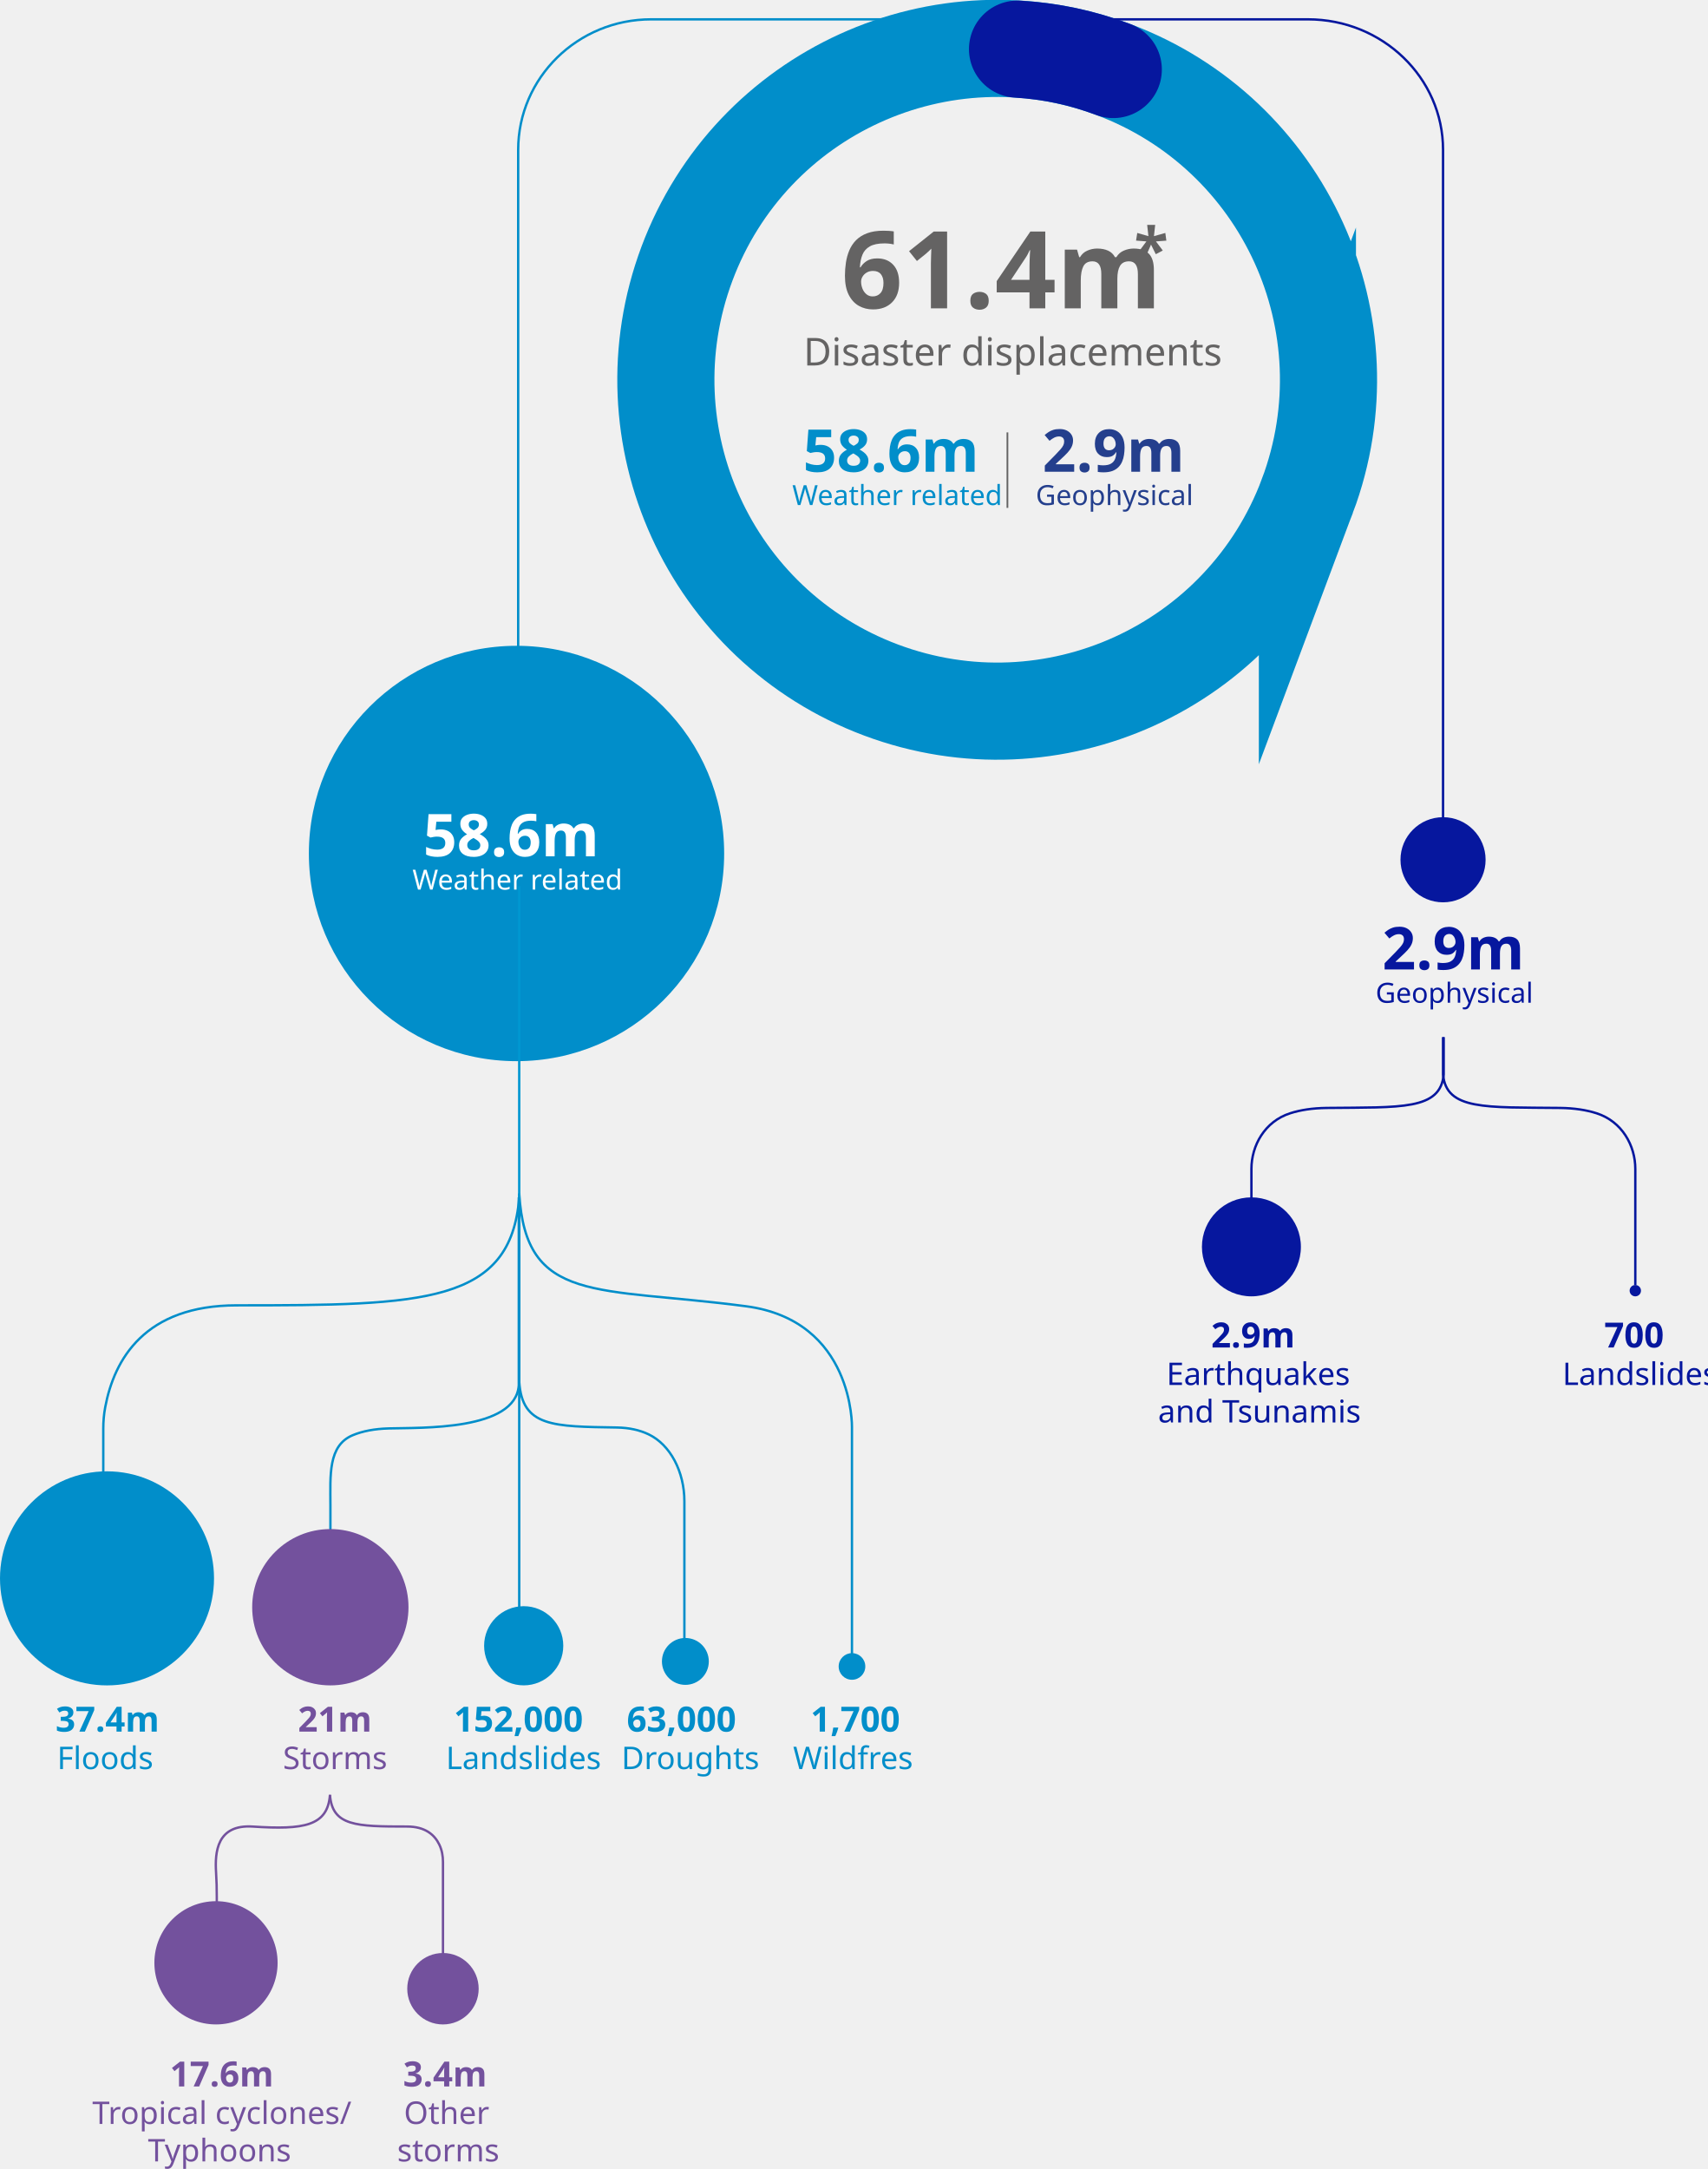
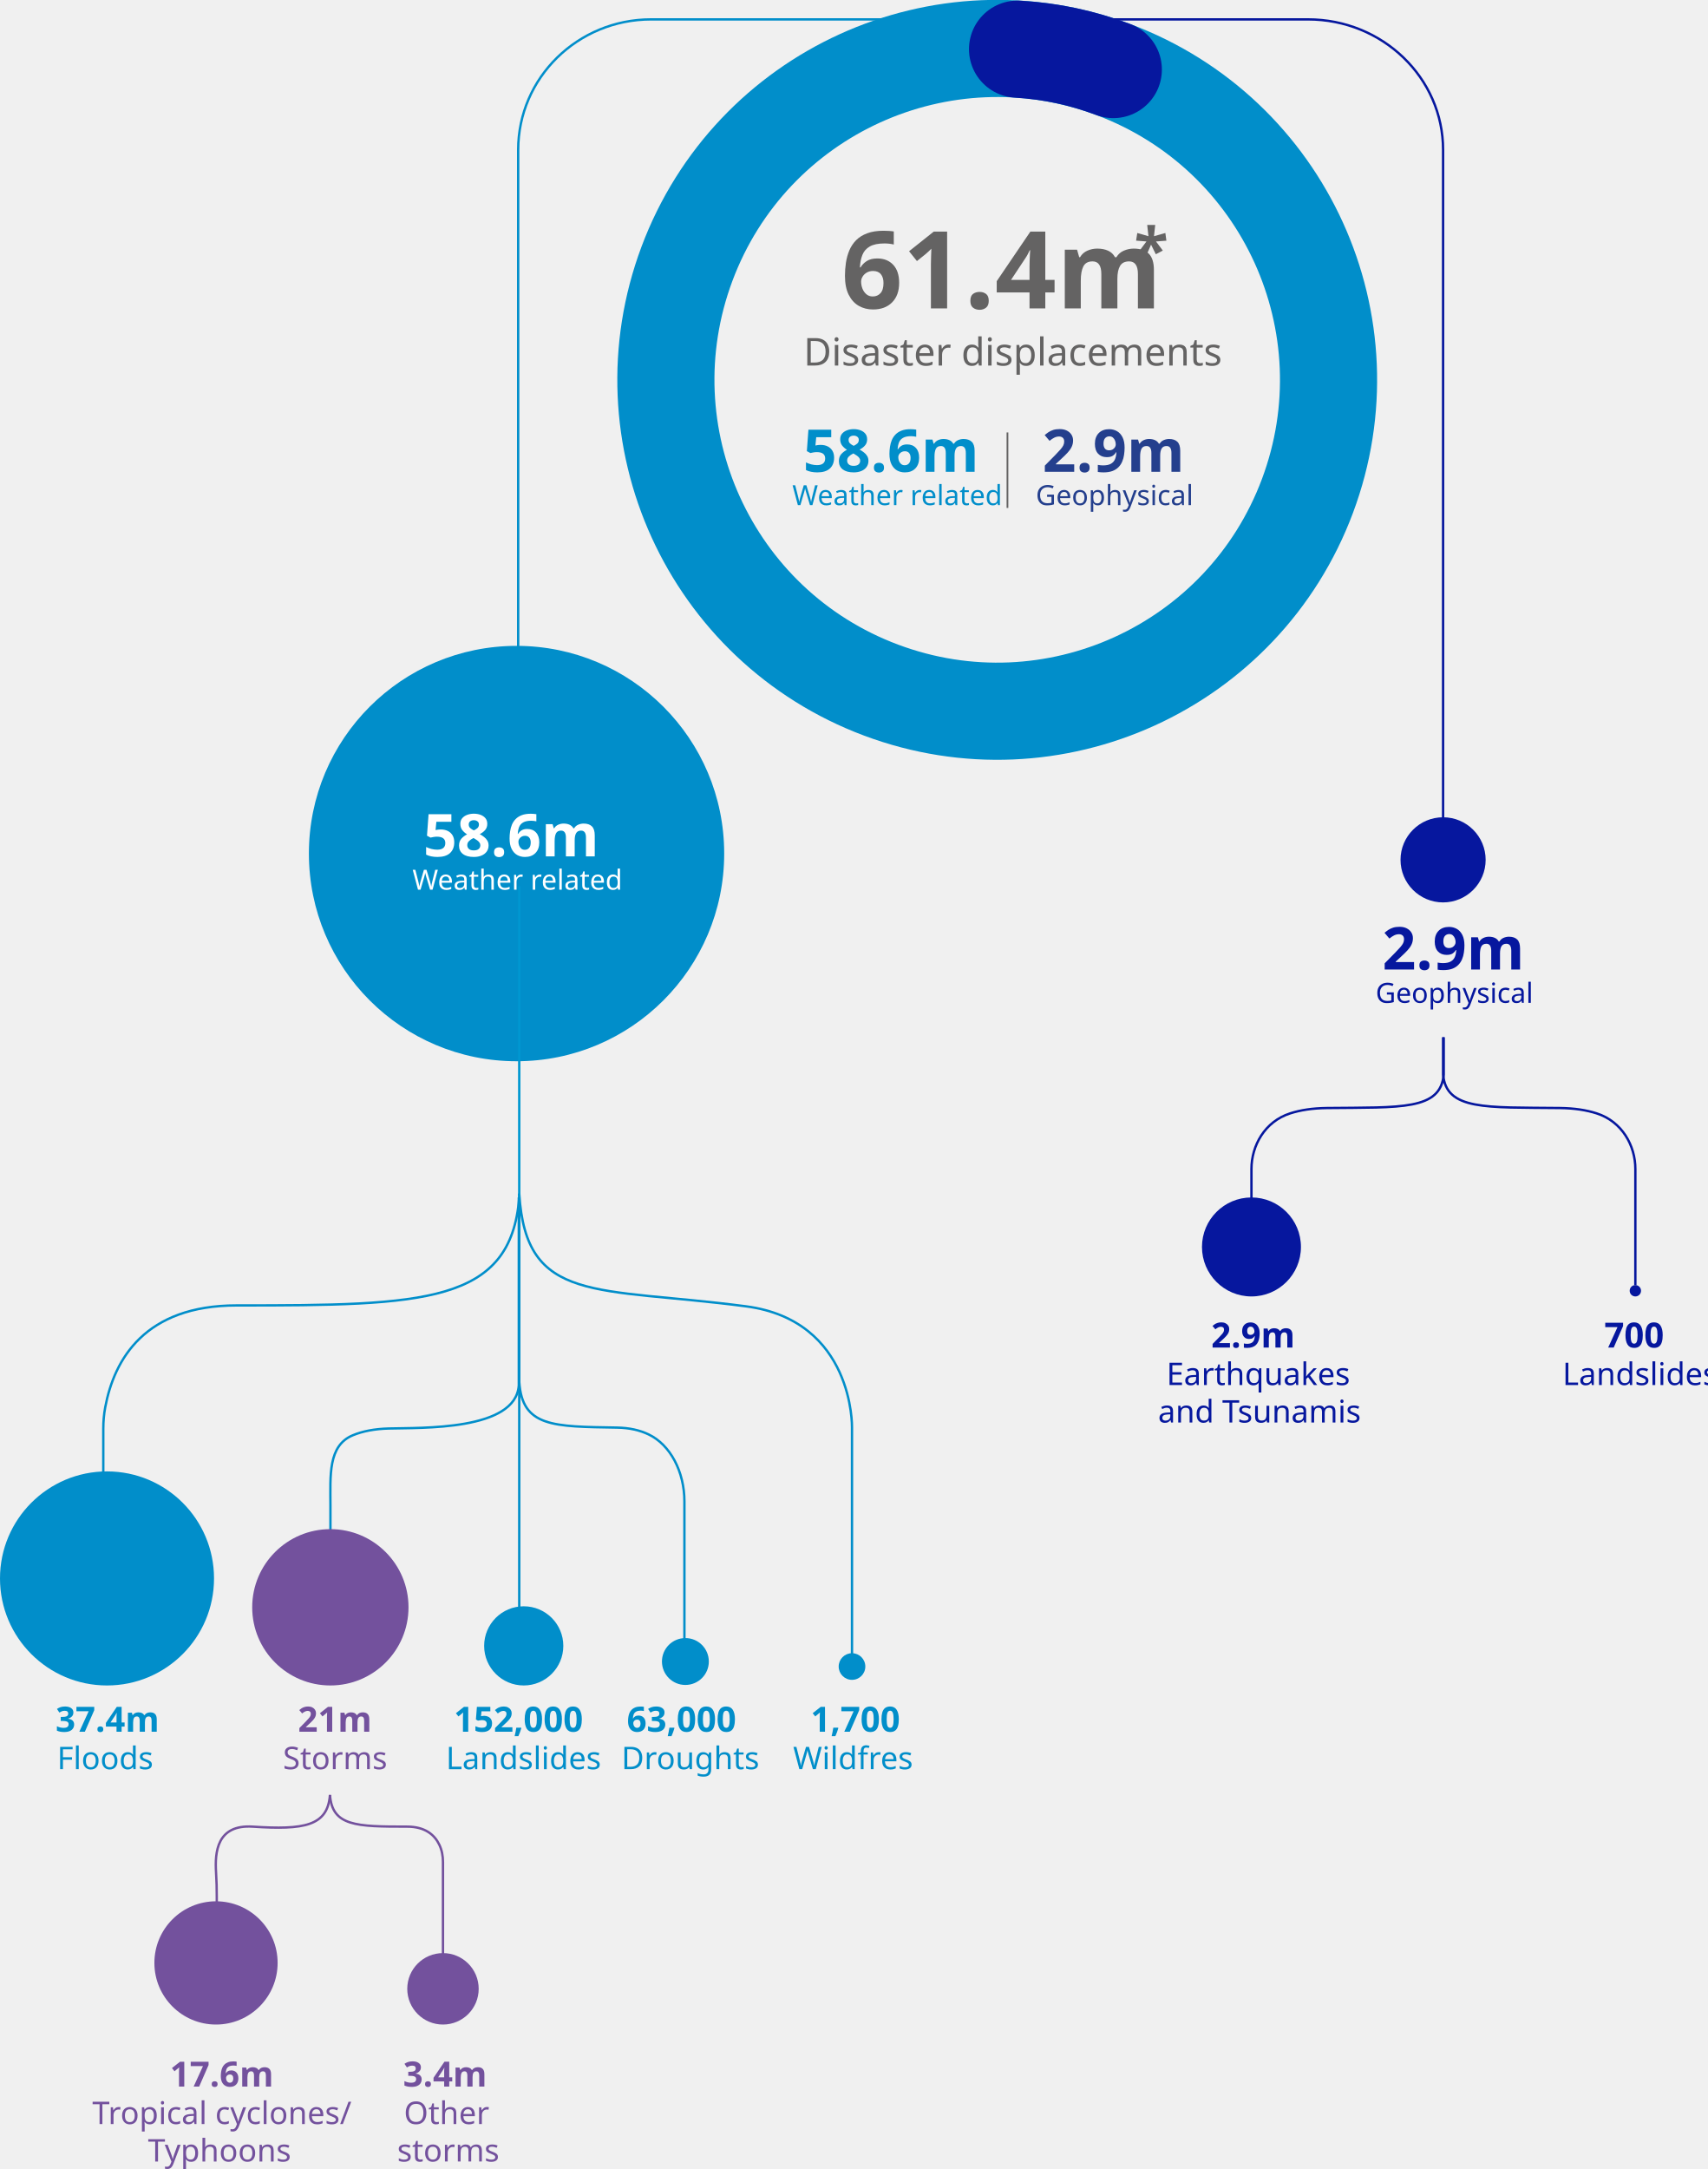
- <svg xmlns="http://www.w3.org/2000/svg" width="656.2" height="833.54" version="1.1" viewBox="0 0 656.2 833.54">
+ <svg xmlns="http://www.w3.org/2000/svg" width="656.202" height="833.536" version="1.1" viewBox="0 0 656.202 833.536">
  <defs>
-     <clipPath id="clipPath746">
-       <path d="M 0,841.89 H 595.276 V 0 H 0 Z" />
-     </clipPath>
-     <clipPath id="clipPath761">
-       <path d="M 0,841.89 H 595.276 V 0 H 0 Z" />
-     </clipPath>
-     <clipPath id="clipPath776">
-       <path d="M 0,841.89 H 595.276 V 0 H 0 Z" />
-     </clipPath>
-     <clipPath id="clipPath791">
-       <path d="M 0,841.89 H 595.276 V 0 H 0 Z" />
-     </clipPath>
-     <clipPath id="clipPath806">
-       <path d="M 0,841.89 H 595.276 V 0 H 0 Z" />
-     </clipPath>
-     <clipPath id="clipPath821">
-       <path d="M 0,841.89 H 595.276 V 0 H 0 Z" />
-     </clipPath>
-     <clipPath id="clipPath836">
-       <path d="M 0,841.89 H 595.276 V 0 H 0 Z" />
-     </clipPath>
-     <clipPath id="clipPath851">
-       <path d="M 0,841.89 H 595.276 V 0 H 0 Z" />
-     </clipPath>
-     <clipPath id="clipPath866">
-       <path d="M 0,841.89 H 595.276 V 0 H 0 Z" />
-     </clipPath>
-     <clipPath id="clipPath881">
-       <path d="M 0,841.89 H 595.276 V 0 H 0 Z" />
-     </clipPath>
-     <clipPath id="clipPath896">
-       <path d="M 0,841.89 H 595.276 V 0 H 0 Z" />
-     </clipPath>
-     <clipPath id="clipPath911">
-       <path d="M 0,841.89 H 595.276 V 0 H 0 Z" />
-     </clipPath>
-     <clipPath id="clipPath926">
-       <path d="M 0,841.89 H 595.276 V 0 H 0 Z" />
-     </clipPath>
-     <clipPath id="clipPath941">
-       <path d="M 0,841.89 H 595.276 V 0 H 0 Z" />
-     </clipPath>
-     <clipPath id="clipPath956">
-       <path d="M 0,841.89 H 595.276 V 0 H 0 Z" />
-     </clipPath>
-     <clipPath id="clipPath971">
-       <path d="M 0,841.89 H 595.276 V 0 H 0 Z" />
-     </clipPath>
-     <clipPath id="clipPath986">
-       <path d="M 0,841.89 H 595.276 V 0 H 0 Z" />
-     </clipPath>
-     <clipPath id="clipPath1001">
-       <path d="M 0,841.89 H 595.276 V 0 H 0 Z" />
-     </clipPath>
-     <clipPath id="clipPath1016">
-       <path d="M 0,841.89 H 595.276 V 0 H 0 Z" />
-     </clipPath>
-     <clipPath id="clipPath1031">
-       <path d="M 0,841.89 H 595.276 V 0 H 0 Z" />
-     </clipPath>
-     <clipPath id="clipPath1046">
-       <path d="M 0,841.89 H 595.276 V 0 H 0 Z" />
-     </clipPath>
-     <clipPath id="clipPath1061">
-       <path d="M 0,841.89 H 595.276 V 0 H 0 Z" />
-     </clipPath>
-     <clipPath id="clipPath1076">
-       <path d="M 0,841.89 H 595.276 V 0 H 0 Z" />
-     </clipPath>
-     <clipPath id="clipPath1091">
-       <path d="M 0,841.89 H 595.276 V 0 H 0 Z" />
-     </clipPath>
-     <clipPath id="clipPath1106">
+     <clipPath id="clipPath13527">
+       <path d="M 0,841.89 H 595.276 V 0 H 0 Z" />
+     </clipPath>
+     <clipPath id="clipPath13542">
+       <path d="M 0,841.89 H 595.276 V 0 H 0 Z" />
+     </clipPath>
+     <clipPath id="clipPath13557">
+       <path d="M 0,841.89 H 595.276 V 0 H 0 Z" />
+     </clipPath>
+     <clipPath id="clipPath13572">
+       <path d="M 0,841.89 H 595.276 V 0 H 0 Z" />
+     </clipPath>
+     <clipPath id="clipPath13587">
+       <path d="M 0,841.89 H 595.276 V 0 H 0 Z" />
+     </clipPath>
+     <clipPath id="clipPath13602">
+       <path d="M 0,841.89 H 595.276 V 0 H 0 Z" />
+     </clipPath>
+     <clipPath id="clipPath13617">
+       <path d="M 0,841.89 H 595.276 V 0 H 0 Z" />
+     </clipPath>
+     <clipPath id="clipPath13632">
+       <path d="M 0,841.89 H 595.276 V 0 H 0 Z" />
+     </clipPath>
+     <clipPath id="clipPath13647">
+       <path d="M 0,841.89 H 595.276 V 0 H 0 Z" />
+     </clipPath>
+     <clipPath id="clipPath13662">
+       <path d="M 0,841.89 H 595.276 V 0 H 0 Z" />
+     </clipPath>
+     <clipPath id="clipPath13677">
+       <path d="M 0,841.89 H 595.276 V 0 H 0 Z" />
+     </clipPath>
+     <clipPath id="clipPath13692">
+       <path d="M 0,841.89 H 595.276 V 0 H 0 Z" />
+     </clipPath>
+     <clipPath id="clipPath13707">
+       <path d="M 0,841.89 H 595.276 V 0 H 0 Z" />
+     </clipPath>
+     <clipPath id="clipPath13722">
+       <path d="M 0,841.89 H 595.276 V 0 H 0 Z" />
+     </clipPath>
+     <clipPath id="clipPath13737">
+       <path d="M 0,841.89 H 595.276 V 0 H 0 Z" />
+     </clipPath>
+     <clipPath id="clipPath13752">
+       <path d="M 0,841.89 H 595.276 V 0 H 0 Z" />
+     </clipPath>
+     <clipPath id="clipPath13767">
+       <path d="M 0,841.89 H 595.276 V 0 H 0 Z" />
+     </clipPath>
+     <clipPath id="clipPath13782">
+       <path d="M 0,841.89 H 595.276 V 0 H 0 Z" />
+     </clipPath>
+     <clipPath id="clipPath13797">
+       <path d="M 0,841.89 H 595.276 V 0 H 0 Z" />
+     </clipPath>
+     <clipPath id="clipPath13812">
+       <path d="M 0,841.89 H 595.276 V 0 H 0 Z" />
+     </clipPath>
+     <clipPath id="clipPath13827">
+       <path d="M 0,841.89 H 595.276 V 0 H 0 Z" />
+     </clipPath>
+     <clipPath id="clipPath13842">
+       <path d="M 0,841.89 H 595.276 V 0 H 0 Z" />
+     </clipPath>
+     <clipPath id="clipPath13857">
+       <path d="M 0,841.89 H 595.276 V 0 H 0 Z" />
+     </clipPath>
+     <clipPath id="clipPath13872">
+       <path d="M 0,841.89 H 595.276 V 0 H 0 Z" />
+     </clipPath>
+     <clipPath id="clipPath13887">
      <path d="M 0,841.89 H 595.276 V 0 H 0 Z" />
    </clipPath>
  </defs>
-   <g transform="matrix(1.3333 0 0 -1.3333 -39.57 1062.2)">
+   <g transform="matrix(1.333333,0,0,-1.333333,-39.57027,1062.243)">
    <g font-family="'Proxima Nova'">
-       <text transform="matrix(1 0 0 -1 330.19 660.7)" fill="#243f8d" font-size="17px" font-weight="bold" xml:space="preserve">
+       <text transform="matrix(1,0,0,-1,330.189,660.7021)" fill="#243f8d" font-size="17px" font-weight="bold" xml:space="preserve">
        <tspan x="0 10.2 14.552 24.888" y="0">2.9m</tspan>
      </text>
-       <text transform="matrix(1 0 0 -1 328.27 651.1)" fill="#243f8d" font-size="8px" xml:space="preserve">
+       <text transform="matrix(1,0,0,-1,328.271,651.1021)" fill="#243f8d" font-size="8px" xml:space="preserve">
        <tspan x="0 5.704 10.208 14.784 19.376 23.792 27.712 31.432 33.232 37.192 41.408" y="0">Geophysical</tspan>
      </text>
-       <text transform="matrix(1 0 0 -1 261.19 660.7)" fill="#018eca" font-size="17px" font-weight="bold" xml:space="preserve">
+       <text transform="matrix(1,0,0,-1,261.1924,660.7017)" fill="#018eca" font-size="17px" font-weight="bold" xml:space="preserve">
        <tspan x="0 10.336 20.638 24.99 35.326" y="0">58.6m</tspan>
      </text>
-       <text transform="matrix(1 0 0 -1 258.07 651.1)" fill="#018eca" font-size="8px" xml:space="preserve">
+       <text transform="matrix(1,0,0,-1,258.0698,651.1016)" fill="#018eca" font-size="8px" xml:space="preserve">
        <tspan x="0 6.744 11.248 15.464 17.816 22.232 26.736 29.376 31.44 34.08 38.584 40.384 44.6 46.952 51.456" y="0">Weather related</tspan>
      </text>
    </g>
-     <path d="m320.1 672.04v-21.757" fill="none" stroke="#646363" stroke-miterlimit="10" stroke-width=".5" />
+     <path d="m320.099 672.041v-21.757" fill="none" stroke="#646363" stroke-miterlimit="10" stroke-width=".5" />
    <g fill="#646363" font-family="'Proxima Nova'">
-       <text transform="matrix(1 0 0 -1 272.18 707.8)" font-size="31px" font-weight="bold" xml:space="preserve">
+       <text transform="matrix(1,0,0,-1,272.1777,707.7988)" font-size="31px" font-weight="bold" xml:space="preserve">
        <tspan x="0 18.848 31.589 39.525 58.032" y="0">61.4m</tspan>
      </text>
-       <text transform="matrix(1 0 0 -1 356.62 718.12)" font-size="18.073px" font-weight="bold" xml:space="preserve">
+       <text transform="matrix(1,0,0,-1,356.6201,718.1221)" font-size="18.073px" font-weight="bold" xml:space="preserve">
        <tspan x="0" y="0">*</tspan>
      </text>
-       <text transform="matrix(1 0 0 -1 261.32 691.33)" font-size="11.077px" xml:space="preserve">
+       <text transform="matrix(1,0,0,-1,261.3174,691.3257)" font-size="11.077px" xml:space="preserve">
        <tspan x="0 7.754 10.246 15.397 21.235 26.385 29.642 35.878 39.534 42.392 48.761 51.253 56.404 62.762 65.255 71.092 76.575 82.812 91.762 97.998 104.102 107.358 112.509" y="0">Disaster displacements </tspan>
      </text>
    </g>
-     <path d="m445.68 561.13c-6.775 0-12.269-5.493-12.269-12.268 0-6.776 5.494-12.269 12.269-12.269s12.269 5.493 12.269 12.269c0 6.775-5.494 12.268-12.269 12.268" clip-path="url(#clipPath761)" fill="#06179e" />
-     <path d="m178.58 610.53c-33.06 0-59.86-26.8-59.86-59.86s26.8-59.86 59.86-59.86 59.86 26.8 59.86 59.86-26.8 59.86-59.86 59.86" clip-path="url(#clipPath806)" fill="#018eca" />
-     <path d="m179.36 397.35v54.201c-2.407-30.607-27.378-31.13-81.425-31.12-26.516 5e-3 -35.331-15.531-37.925-29.359-0.383-2.039-0.558-4.111-0.558-6.186v-62.345" clip-path="url(#clipPath1031)" fill="none" stroke="#018eca" stroke-miterlimit="10" stroke-width=".68" />
-     <path d="m179.36 436.07v-121.14" clip-path="url(#clipPath776)" fill="#fff" stroke="#018eca" stroke-miterlimit="10" stroke-width=".68" />
+     <path d="m445.68 561.125c-6.775 0-12.269-5.493-12.269-12.268 0-6.776 5.494-12.269 12.269-12.269s12.269 5.493 12.269 12.269c0 6.775-5.494 12.268-12.269 12.268" clip-path="url(#clipPath13692)" fill="#06179e" />
+     <path d="m178.584 610.53c-33.06 0-59.86-26.8-59.86-59.86s26.8-59.86 59.86-59.86 59.86 26.8 59.86 59.86-26.8 59.86-59.86 59.86" clip-path="url(#clipPath13797)" fill="#018eca" />
+     <path d="m179.362 397.351v54.201c-2.407-30.607-27.378-31.13-81.425-31.12-26.516 5e-3 -35.331-15.531-37.925-29.359-0.383-2.039-0.558-4.111-0.558-6.186v-62.345" clip-path="url(#clipPath13677)" fill="none" stroke="#018eca" stroke-miterlimit="10" stroke-width=".68" />
+     <path d="m179.362 436.072v-121.143" clip-path="url(#clipPath13632)" fill="#ffffff" stroke="#018eca" stroke-miterlimit="10" stroke-width=".68" />
    <g fill="none" stroke-miterlimit="10" stroke-width=".68">
-       <path d="m179.36 452.66v-54.201c0.819-13.097 9.773-12.937 28.179-13.24 3.615-0.059 6.607-0.779 9.077-1.949 6.322-2.993 10.358-10.828 10.358-19.317v-46.085" clip-path="url(#clipPath1046)" stroke="#018eca" />
-       <path d="m179.36 452.66c1.932-31.953 22.197-26.813 65.354-32.488 31.216-4.104 30.568-34.908 30.568-34.908v-67.396" clip-path="url(#clipPath1061)" stroke="#018eca" />
-       <path d="m179.36 541.24v-91.122" clip-path="url(#clipPath1076)" stroke="#0097d1" />
+       <path d="m179.362 452.66v-54.201c0.819-13.097 9.773-12.937 28.179-13.24 3.615-0.059 6.607-0.779 9.077-1.949 6.322-2.993 10.358-10.828 10.358-19.317v-46.085" clip-path="url(#clipPath13752)" stroke="#018eca" />
+       <path d="m179.362 452.66c1.932-31.953 22.197-26.813 65.354-32.488 31.216-4.104 30.568-34.908 30.568-34.908v-67.396" clip-path="url(#clipPath13557)" stroke="#018eca" />
+       <path d="m179.362 541.236v-91.122" clip-path="url(#clipPath13707)" stroke="#0097d1" />
    </g>
    <g fill="#06179e">
-       <text transform="matrix(1 0 0 -1 428.15 517.25)" font-family="'Proxima Nova'" font-size="17px" font-weight="bold" xml:space="preserve">
+       <text transform="matrix(1,0,0,-1,428.1548,517.2471)" font-family="'Proxima Nova'" font-size="17px" font-weight="bold" xml:space="preserve">
        <tspan x="0 10.2 14.552 24.888" y="0">2.9m</tspan>
      </text>
-       <text transform="matrix(1 0 0 -1 426.24 507.65)" font-family="'Proxima Nova'" font-size="8px" xml:space="preserve">
+       <text transform="matrix(1,0,0,-1,426.2368,507.647)" font-family="'Proxima Nova'" font-size="8px" xml:space="preserve">
        <tspan x="0 5.704 10.208 14.784 19.376 23.792 27.712 31.432 33.232 37.192 41.408" y="0">Geophysical</tspan>
      </text>
-       <path d="m376.17 437.29c0 7.879 6.387 14.266 14.266 14.266 7.878 0 14.265-6.387 14.265-14.266 0-7.878-6.387-14.266-14.265-14.266-7.879 0-14.266 6.388-14.266 14.266" clip-path="url(#clipPath821)" />
-       <path d="m499.47 424.66c0 0.904 0.732 1.637 1.637 1.637 0.904 0 1.636-0.733 1.636-1.637s-0.732-1.637-1.636-1.637c-0.905 0-1.637 0.733-1.637 1.637" clip-path="url(#clipPath1106)" />
-     </g>
-     <path d="m445.68 497.74v-10.77c0.954-10.325 12.268-9.403 33.693-9.641 4.208-0.047 7.691-0.615 10.567-1.537 7.358-2.36 11.167-9.332 11.167-16.024v-33.469" clip-path="url(#clipPath1091)" fill="none" stroke="#06179e" stroke-miterlimit="10" stroke-width=".68" />
+       <path d="m376.174 437.286c0 7.879 6.387 14.266 14.266 14.266 7.878 0 14.265-6.387 14.265-14.266 0-7.878-6.387-14.266-14.265-14.266-7.879 0-14.266 6.388-14.266 14.266" clip-path="url(#clipPath13662)" />
+       <path d="m499.47 424.657c0 0.904 0.732 1.637 1.637 1.637 0.904 0 1.636-0.733 1.636-1.637s-0.732-1.637-1.636-1.637c-0.905 0-1.637 0.733-1.637 1.637" clip-path="url(#clipPath13737)" />
+     </g>
+     <path d="m445.68 497.735v-10.77c0.954-10.325 12.268-9.403 33.693-9.641 4.208-0.047 7.691-0.615 10.567-1.537 7.358-2.36 11.167-9.332 11.167-16.024v-33.469" clip-path="url(#clipPath13722)" fill="none" stroke="#06179e" stroke-miterlimit="10" stroke-width=".68" />
    <g fill="#06179e" font-family="'Proxima Nova'">
-       <text transform="matrix(1 0 0 -1 378.83 408.28)" font-size="10.024px" font-weight="bold" xml:space="preserve">
+       <text transform="matrix(1,0,0,-1,378.8311,408.2842)" font-size="10.024px" font-weight="bold" xml:space="preserve">
        <tspan x="0 6.015 8.581 14.675" y="0">2.9m</tspan>
      </text>
-       <text transform="matrix(1 0 0 -1 365.95 397.48)" font-size="9px" xml:space="preserve">
+       <text transform="matrix(1,0,0,-1,365.9458,397.4844)" font-size="9px" xml:space="preserve">
        <tspan x="0 5.121 9.864 12.834 15.48 20.448 25.614 30.573 35.316 39.735 44.802" y="0">Earthquakes</tspan>
        <tspan x="-2.43 2.313 7.272 12.447 14.769 19.08 23.265 28.224 33.183 37.926 45.198 47.223" y="10.8">and Tsunamis</tspan>
      </text>
-       <text transform="matrix(1 0 0 -1 492.16 408.28)" font-size="10.024px" font-weight="bold" xml:space="preserve">
+       <text transform="matrix(1,0,0,-1,492.1602,408.2822)" font-size="10.024px" font-weight="bold" xml:space="preserve">
        <tspan x="0 5.463 11.678 17.893" y="0">700 </tspan>
      </text>
-       <text transform="matrix(1 0 0 -1 480.1 397.48)" font-size="9px" xml:space="preserve">
+       <text transform="matrix(1,0,0,-1,480.105,397.4824)" font-size="9px" xml:space="preserve">
        <tspan x="0 4.464 9.207 14.166 19.341 23.526 25.551 27.576 32.751 37.818" y="0">Landslides</tspan>
      </text>
    </g>
    <g fill="#018eca">
-       <path d="m29.678 341.74c0 17.037 13.812 30.849 30.85 30.849 17.037 0 30.849-13.812 30.849-30.849 0-17.038-13.812-30.85-30.849-30.85-17.038 0-30.85 13.812-30.85 30.85" clip-path="url(#clipPath866)" />
-       <path d="m169.24 322.31c0 6.302 5.109 11.411 11.411 11.411s11.411-5.109 11.411-11.411c0-6.303-5.109-11.411-11.411-11.411s-11.411 5.108-11.411 11.411" clip-path="url(#clipPath746)" />
-       <path d="m220.5 317.8c0 3.731 3.025 6.758 6.757 6.758 3.733 0 6.758-3.027 6.758-6.758 0-3.732-3.025-6.758-6.758-6.758-3.732 0-6.757 3.026-6.757 6.758" clip-path="url(#clipPath791)" />
-       <path d="m271.45 316.35c0 2.12 1.719 3.839 3.839 3.839s3.839-1.719 3.839-3.839-1.719-3.839-3.839-3.839-3.839 1.719-3.839 3.839" clip-path="url(#clipPath836)" />
-     </g>
-     <path d="m179.23 451.55v-54.201c-0.935-13.097-28.187-12.129-37.497-12.393-4.121-0.118-7.534-0.781-10.351-1.95-7.209-2.994-6.451-11.674-6.451-20.163v-35.832" clip-path="url(#clipPath851)" fill="none" stroke="#018eca" stroke-miterlimit="10" stroke-width=".68" />
+       <path d="m29.678 341.744c0 17.037 13.812 30.849 30.85 30.849 17.037 0 30.849-13.812 30.849-30.849 0-17.038-13.812-30.85-30.849-30.85-17.038 0-30.85 13.812-30.85 30.85" clip-path="url(#clipPath13767)" />
+       <path d="m169.244 322.306c0 6.302 5.109 11.411 11.411 11.411s11.411-5.109 11.411-11.411c0-6.303-5.109-11.411-11.411-11.411s-11.411 5.108-11.411 11.411" clip-path="url(#clipPath13887)" />
+       <path d="m220.499 317.8c0 3.731 3.025 6.758 6.757 6.758 3.733 0 6.758-3.027 6.758-6.758 0-3.732-3.025-6.758-6.758-6.758-3.732 0-6.757 3.026-6.757 6.758" clip-path="url(#clipPath13872)" />
+       <path d="m271.447 316.355c0 2.12 1.719 3.839 3.839 3.839s3.839-1.719 3.839-3.839-1.719-3.839-3.839-3.839-3.839 1.719-3.839 3.839" clip-path="url(#clipPath13827)" />
+     </g>
+     <path d="m179.232 451.551v-54.201c-0.935-13.097-28.187-12.129-37.497-12.393-4.121-0.118-7.534-0.781-10.351-1.95-7.209-2.994-6.451-11.674-6.451-20.163v-35.832" clip-path="url(#clipPath13842)" fill="none" stroke="#018eca" stroke-miterlimit="10" stroke-width=".68" />
    <g font-family="'Proxima Nova'">
-       <text transform="matrix(1 0 0 -1 45.706 297.57)" fill="#018eca" font-size="10.024px" font-weight="bold" xml:space="preserve">
+       <text transform="matrix(1,0,0,-1,45.7061,297.5684)" fill="#018eca" font-size="10.024px" font-weight="bold" xml:space="preserve">
        <tspan x="0 5.884 10.405 12.971 18.956" y="0">37.4m</tspan>
      </text>
-       <text transform="matrix(1 0 0 -1 46.139 286.77)" fill="#018eca" font-size="9px" xml:space="preserve">
+       <text transform="matrix(1,0,0,-1,46.1387,286.7686)" fill="#018eca" font-size="9px" xml:space="preserve">
        <tspan x="0 4.95 6.975 12.123 17.271 22.446" y="0">Floods</tspan>
      </text>
-       <text transform="matrix(1 0 0 -1 115.57 297.57)" fill="#73519d" font-size="10.024px" font-weight="bold" xml:space="preserve">
+       <text transform="matrix(1,0,0,-1,115.5728,297.5684)" fill="#73519d" font-size="10.024px" font-weight="bold" xml:space="preserve">
        <tspan x="0 6.015 10.134" y="0">21m</tspan>
      </text>
-       <text transform="matrix(1 0 0 -1 111.24 286.77)" fill="#73519d" font-size="9px" xml:space="preserve">
+       <text transform="matrix(1,0,0,-1,111.2393,286.7686)" fill="#73519d" font-size="9px" xml:space="preserve">
        <tspan x="0 5.121 7.767 12.915 15.885 23.157" y="0">Storms</tspan>
      </text>
    </g>
    <g fill="#018eca" font-family="'Proxima Nova'">
-       <text transform="matrix(1 0 0 -1 160.51 297.57)" font-size="10.024px" font-weight="bold" xml:space="preserve">
+       <text transform="matrix(1,0,0,-1,160.5122,297.5664)" font-size="10.024px" font-weight="bold" xml:space="preserve">
        <tspan x="0 4.12 10.215 16.229 18.795 25.01 31.225 37.44" y="0">152,000 </tspan>
      </text>
-       <text transform="matrix(1 0 0 -1 158.23 286.77)" font-size="9px" xml:space="preserve">
+       <text transform="matrix(1,0,0,-1,158.2305,286.7666)" font-size="9px" xml:space="preserve">
        <tspan x="0 4.464 9.207 14.166 19.341 23.526 25.551 27.576 32.751 37.818" y="0">Landslides</tspan>
      </text>
-       <text transform="matrix(1 0 0 -1 210.38 297.57)" font-size="10.024px" font-weight="bold" xml:space="preserve">
+       <text transform="matrix(1,0,0,-1,210.3818,297.5684)" font-size="10.024px" font-weight="bold" xml:space="preserve">
        <tspan x="0 6.095 11.979 14.545 20.76 26.975 33.19" y="0">63,000 </tspan>
      </text>
-       <text transform="matrix(1 0 0 -1 208.81 286.77)" font-size="9px" xml:space="preserve">
+       <text transform="matrix(1,0,0,-1,208.8057,286.7686)" font-size="9px" xml:space="preserve">
        <tspan x="0 6.3 9.27 14.418 19.377 24.543 29.511 32.157" y="0">Droughts</tspan>
      </text>
-       <text transform="matrix(1 0 0 -1 263.36 297.57)" font-size="10.024px" font-weight="bold" xml:space="preserve">
+       <text transform="matrix(1,0,0,-1,263.3618,297.5684)" font-size="10.024px" font-weight="bold" xml:space="preserve">
        <tspan x="0 4.12 5.954 11.418 17.633 23.848" y="0">1,700 </tspan>
      </text>
-       <text transform="matrix(1 0 0 -1 258.3 286.77)" font-size="9px" xml:space="preserve">
+       <text transform="matrix(1,0,0,-1,258.2983,286.7686)" font-size="9px" xml:space="preserve">
        <tspan x="0 7.947 9.972 11.997 17.172 21.753 24.723 29.79" y="0">Wildfres</tspan>
      </text>
    </g>
    <g fill="none" stroke-miterlimit="10" stroke-width=".68">
-       <path d="m445.87 497.74v-10.77c-0.954-10.325-12.268-9.403-33.694-9.641-4.208-0.047-7.691-0.615-10.566-1.537-7.359-2.36-11.167-9.332-11.167-16.024v-15.925" clip-path="url(#clipPath881)" stroke="#06179e" />
-       <path d="m124.8 279.34c-0.657-8.992-7.506-10.107-22.231-9.143-10.412 0.683-10.971-7.397-10.601-13.244 0.148-2.32 0.203-4.645 0.203-6.97v-9.126" clip-path="url(#clipPath896)" stroke="#73519d" />
-       <path d="m124.8 279.35c0.657-8.991 7.475-9.145 22.231-9.142 5.214 1e-3 7.921-2.366 9.292-5.208 0.749-1.551 1.057-3.279 1.057-5.001v-36.204" clip-path="url(#clipPath911)" stroke="#73519d" />
+       <path d="m445.866 497.735v-10.77c-0.954-10.325-12.268-9.403-33.694-9.641-4.208-0.047-7.691-0.615-10.566-1.537-7.359-2.36-11.167-9.332-11.167-16.024v-15.925" clip-path="url(#clipPath13587)" stroke="#06179e" />
+       <path d="m124.795 279.344c-0.657-8.992-7.506-10.107-22.231-9.143-10.412 0.683-10.971-7.397-10.601-13.244 0.148-2.32 0.203-4.645 0.203-6.97v-9.126" clip-path="url(#clipPath13812)" stroke="#73519d" />
+       <path d="m124.795 279.35c0.657-8.991 7.475-9.145 22.231-9.142 5.214 1e-3 7.921-2.366 9.292-5.208 0.749-1.551 1.057-3.279 1.057-5.001v-36.204" clip-path="url(#clipPath13647)" stroke="#73519d" />
    </g>
    <g fill="#73519d">
-       <path d="m74.184 230.93c0 9.81 7.953 17.762 17.762 17.762 9.81 0 17.762-7.952 17.762-17.762 0-9.811-7.952-17.763-17.762-17.763-9.809 0-17.762 7.952-17.762 17.763" clip-path="url(#clipPath926)" />
-       <path d="m147.08 223.46c0 5.686 4.609 10.295 10.295 10.295s10.295-4.609 10.295-10.295c0-5.687-4.609-10.296-10.295-10.296s-10.295 4.609-10.295 10.296" clip-path="url(#clipPath941)" />
+       <path d="m74.184 230.928c0 9.81 7.953 17.762 17.762 17.762 9.81 0 17.762-7.952 17.762-17.762 0-9.811-7.952-17.763-17.762-17.763-9.809 0-17.762 7.952-17.762 17.763" clip-path="url(#clipPath13782)" />
+       <path d="m147.08 223.461c0 5.686 4.609 10.295 10.295 10.295s10.295-4.609 10.295-10.295c0-5.687-4.609-10.296-10.295-10.296s-10.295 4.609-10.295 10.296" clip-path="url(#clipPath13617)" />
      <g font-family="'Proxima Nova'">
-         <text transform="matrix(1 0 0 -1 78.657 195.29)" font-size="10.024px" font-weight="bold" xml:space="preserve">
+         <text transform="matrix(1,0,0,-1,78.6567,195.29)" font-size="10.024px" font-weight="bold" xml:space="preserve">
          <tspan x="0 4.12 8.641 11.207 17.302" y="0">17.6m</tspan>
        </text>
-         <text transform="matrix(1 0 0 -1 56.285 184.49)" font-size="9px" xml:space="preserve">
+         <text transform="matrix(1,0,0,-1,56.2852,184.4902)" font-size="9px" xml:space="preserve">
          <tspan x="0 4.365 7.335 12.483 17.649 19.674 24.129 28.872 30.897 33.219 37.674 42.084 46.539 48.564 53.712 58.671 63.738 67.923 70.587" y="0">Tropical cyclones/ </tspan>
          <tspan x="16.038 20.556 24.966 30.132 35.1 40.248 45.396 50.355" y="10.8">Typhoons</tspan>
        </text>
-         <text transform="matrix(1 0 0 -1 145.89 195.29)" font-size="10.024px" font-weight="bold" xml:space="preserve">
+         <text transform="matrix(1,0,0,-1,145.8877,195.291)" font-size="10.024px" font-weight="bold" xml:space="preserve">
          <tspan x="0 5.884 8.45 14.435" y="0">3.4m</tspan>
        </text>
-         <text transform="matrix(1 0 0 -1 146.11 184.49)" font-size="9px" xml:space="preserve">
+         <text transform="matrix(1,0,0,-1,146.1074,184.4912)" font-size="9px" xml:space="preserve">
          <tspan x="0 6.885 9.531 14.499 19.566 22.536" y="0">Other </tspan>
          <tspan x="-1.935 2.25 4.896 10.044 13.014 20.286" y="10.8">storms</tspan>
        </text>
      </g>
-       <path d="m102.38 333.42c0 12.442 10.086 22.528 22.529 22.528 12.442 0 22.529-10.086 22.529-22.528 0-12.443-10.087-22.529-22.529-22.529-12.443 0-22.529 10.086-22.529 22.529" clip-path="url(#clipPath956)" />
+       <path d="m102.381 333.424c0 12.442 10.086 22.528 22.529 22.528 12.442 0 22.529-10.086 22.529-22.528 0-12.443-10.087-22.529-22.529-22.529-12.443 0-22.529 10.086-22.529 22.529" clip-path="url(#clipPath13527)" />
    </g>
    <g fill="none" stroke-miterlimit="10">
-       <path d="m406.58 653.74c-18.483-49.392-73.509-74.448-122.9-55.963-49.392 18.484-74.448 73.508-55.963 122.9 18.484 49.391 73.509 74.447 122.9 55.962 49.392-18.484 74.447-73.508 55.963-122.9z" clip-path="url(#clipPath971)" stroke="#018eca" stroke-linecap="round" stroke-width="28" />
-       <path d="m323.01 782.51c9.79-0.602 18.423-2.439 27.609-5.877" clip-path="url(#clipPath986)" stroke="#06179e" stroke-linecap="round" stroke-width="28" />
-       <path d="m445.68 552.99v200.49c0 20.775-17.441 37.616-38.956 37.616h-71.741" clip-path="url(#clipPath1001)" stroke="#06179e" stroke-width=".68" />
-       <path d="m179.06 552.99v200.49c0 20.775 17.162 37.616 38.332 37.616h70.59" clip-path="url(#clipPath1016)" stroke="#018eca" stroke-width=".68" />
-     </g>
-     <text transform="matrix(1 0 0 -1 151.69 549.86)" fill="#ffffff" font-family="'Proxima Nova'" font-size="17px" font-weight="bold" xml:space="preserve">
+       <path d="m406.579 653.736c-18.483-49.392-73.509-74.448-122.9-55.963-49.392 18.484-74.448 73.508-55.963 122.901 18.484 49.391 73.509 74.447 122.9 55.962 49.392-18.484 74.447-73.508 55.963-122.9z" clip-path="url(#clipPath13602)" stroke="#018eca" stroke-linecap="round" stroke-width="28" />
+       <path d="m323.007 782.514c9.79-0.602 18.423-2.439 27.609-5.877" clip-path="url(#clipPath13857)" stroke="#06179e" stroke-linecap="round" stroke-width="28" />
+       <path d="m445.68 552.989v200.488c0 20.775-17.441 37.616-38.956 37.616h-71.741" clip-path="url(#clipPath13542)" stroke="#06179e" stroke-width=".68" />
+       <path d="m179.056 552.989v200.488c0 20.775 17.162 37.616 38.332 37.616h70.59" clip-path="url(#clipPath13572)" stroke="#018eca" stroke-width=".68" />
+     </g>
+     <text transform="matrix(1,0,0,-1,151.6885,549.8618)" fill="#ffffff" font-family="'Proxima Nova'" font-size="17px" font-weight="bold" xml:space="preserve">
      <tspan x="0 10.336 20.638 24.99 35.326" y="0">58.6m</tspan>
    </text>
-     <text transform="matrix(1 0 0 -1 148.57 540.26)" fill="#ffffff" font-family="'Proxima Nova'" font-size="8px" xml:space="preserve">
+     <text transform="matrix(1,0,0,-1,148.5659,540.2617)" fill="#ffffff" font-family="'Proxima Nova'" font-size="8px" xml:space="preserve">
      <tspan x="0 6.744 11.248 15.464 17.816 22.232 26.736 29.376 31.44 34.08 38.584 40.384 44.6 46.952 51.456" y="0">Weather related</tspan>
    </text>
  </g>
</svg>
